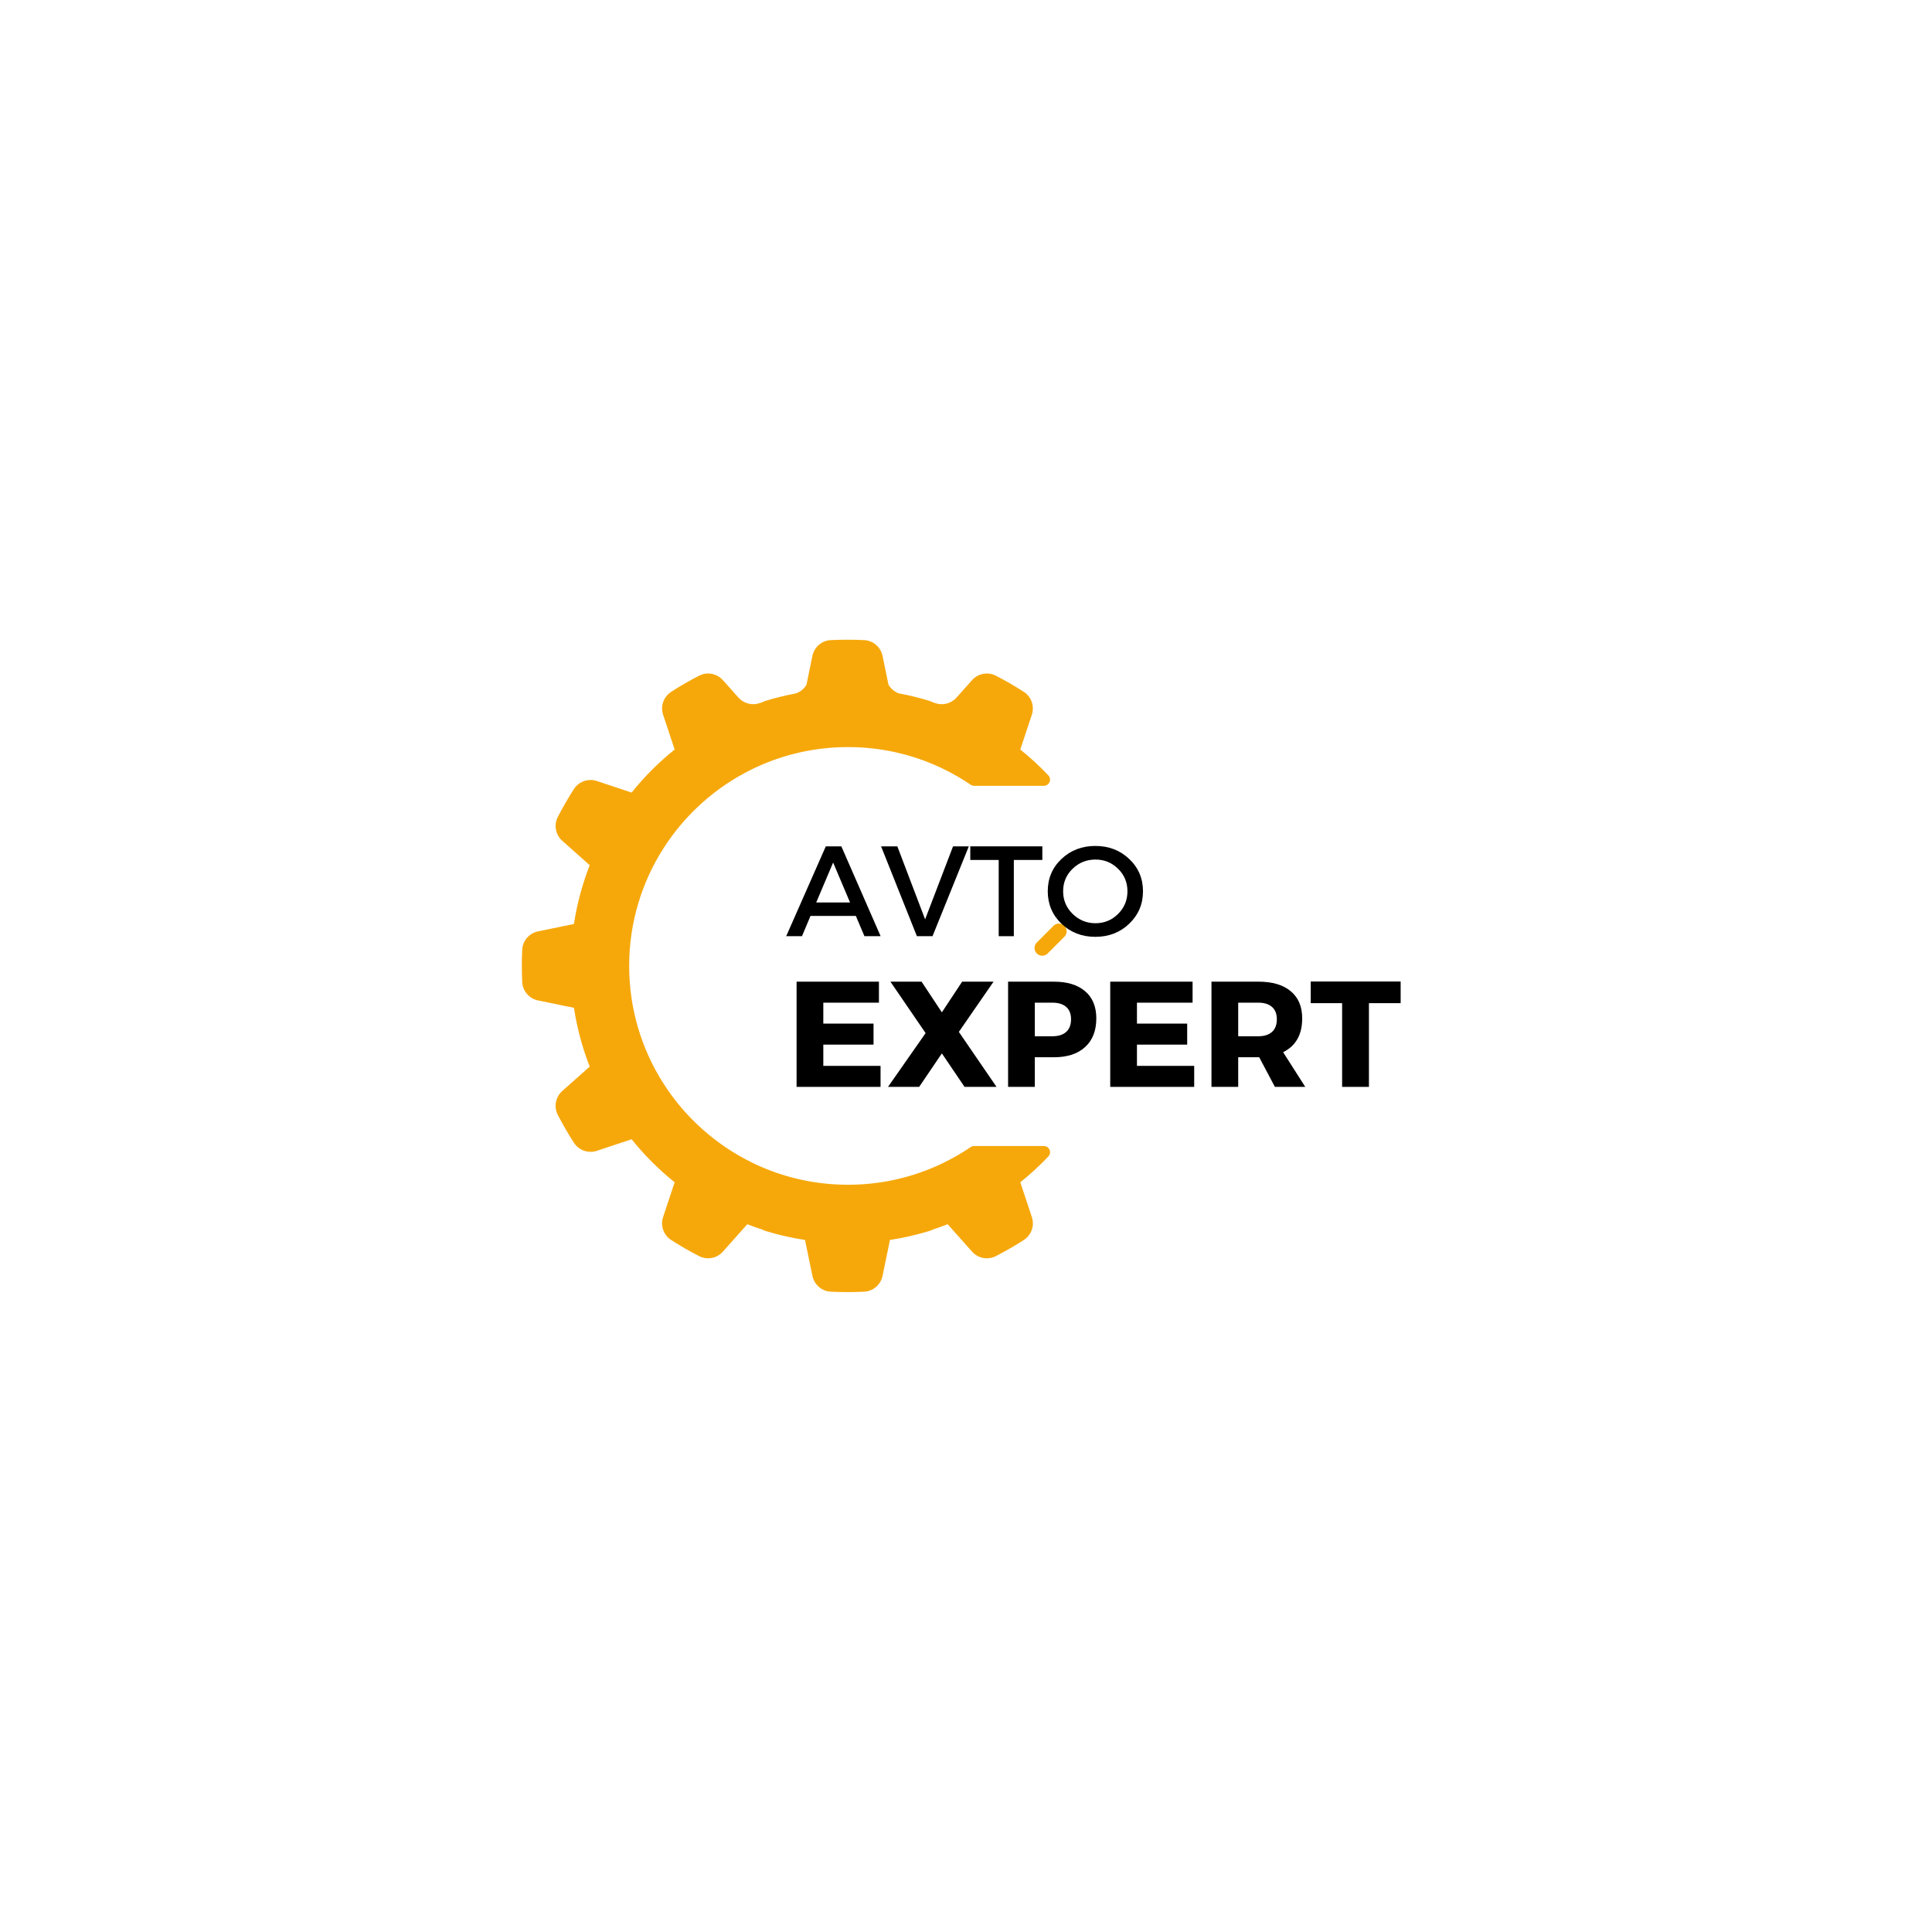
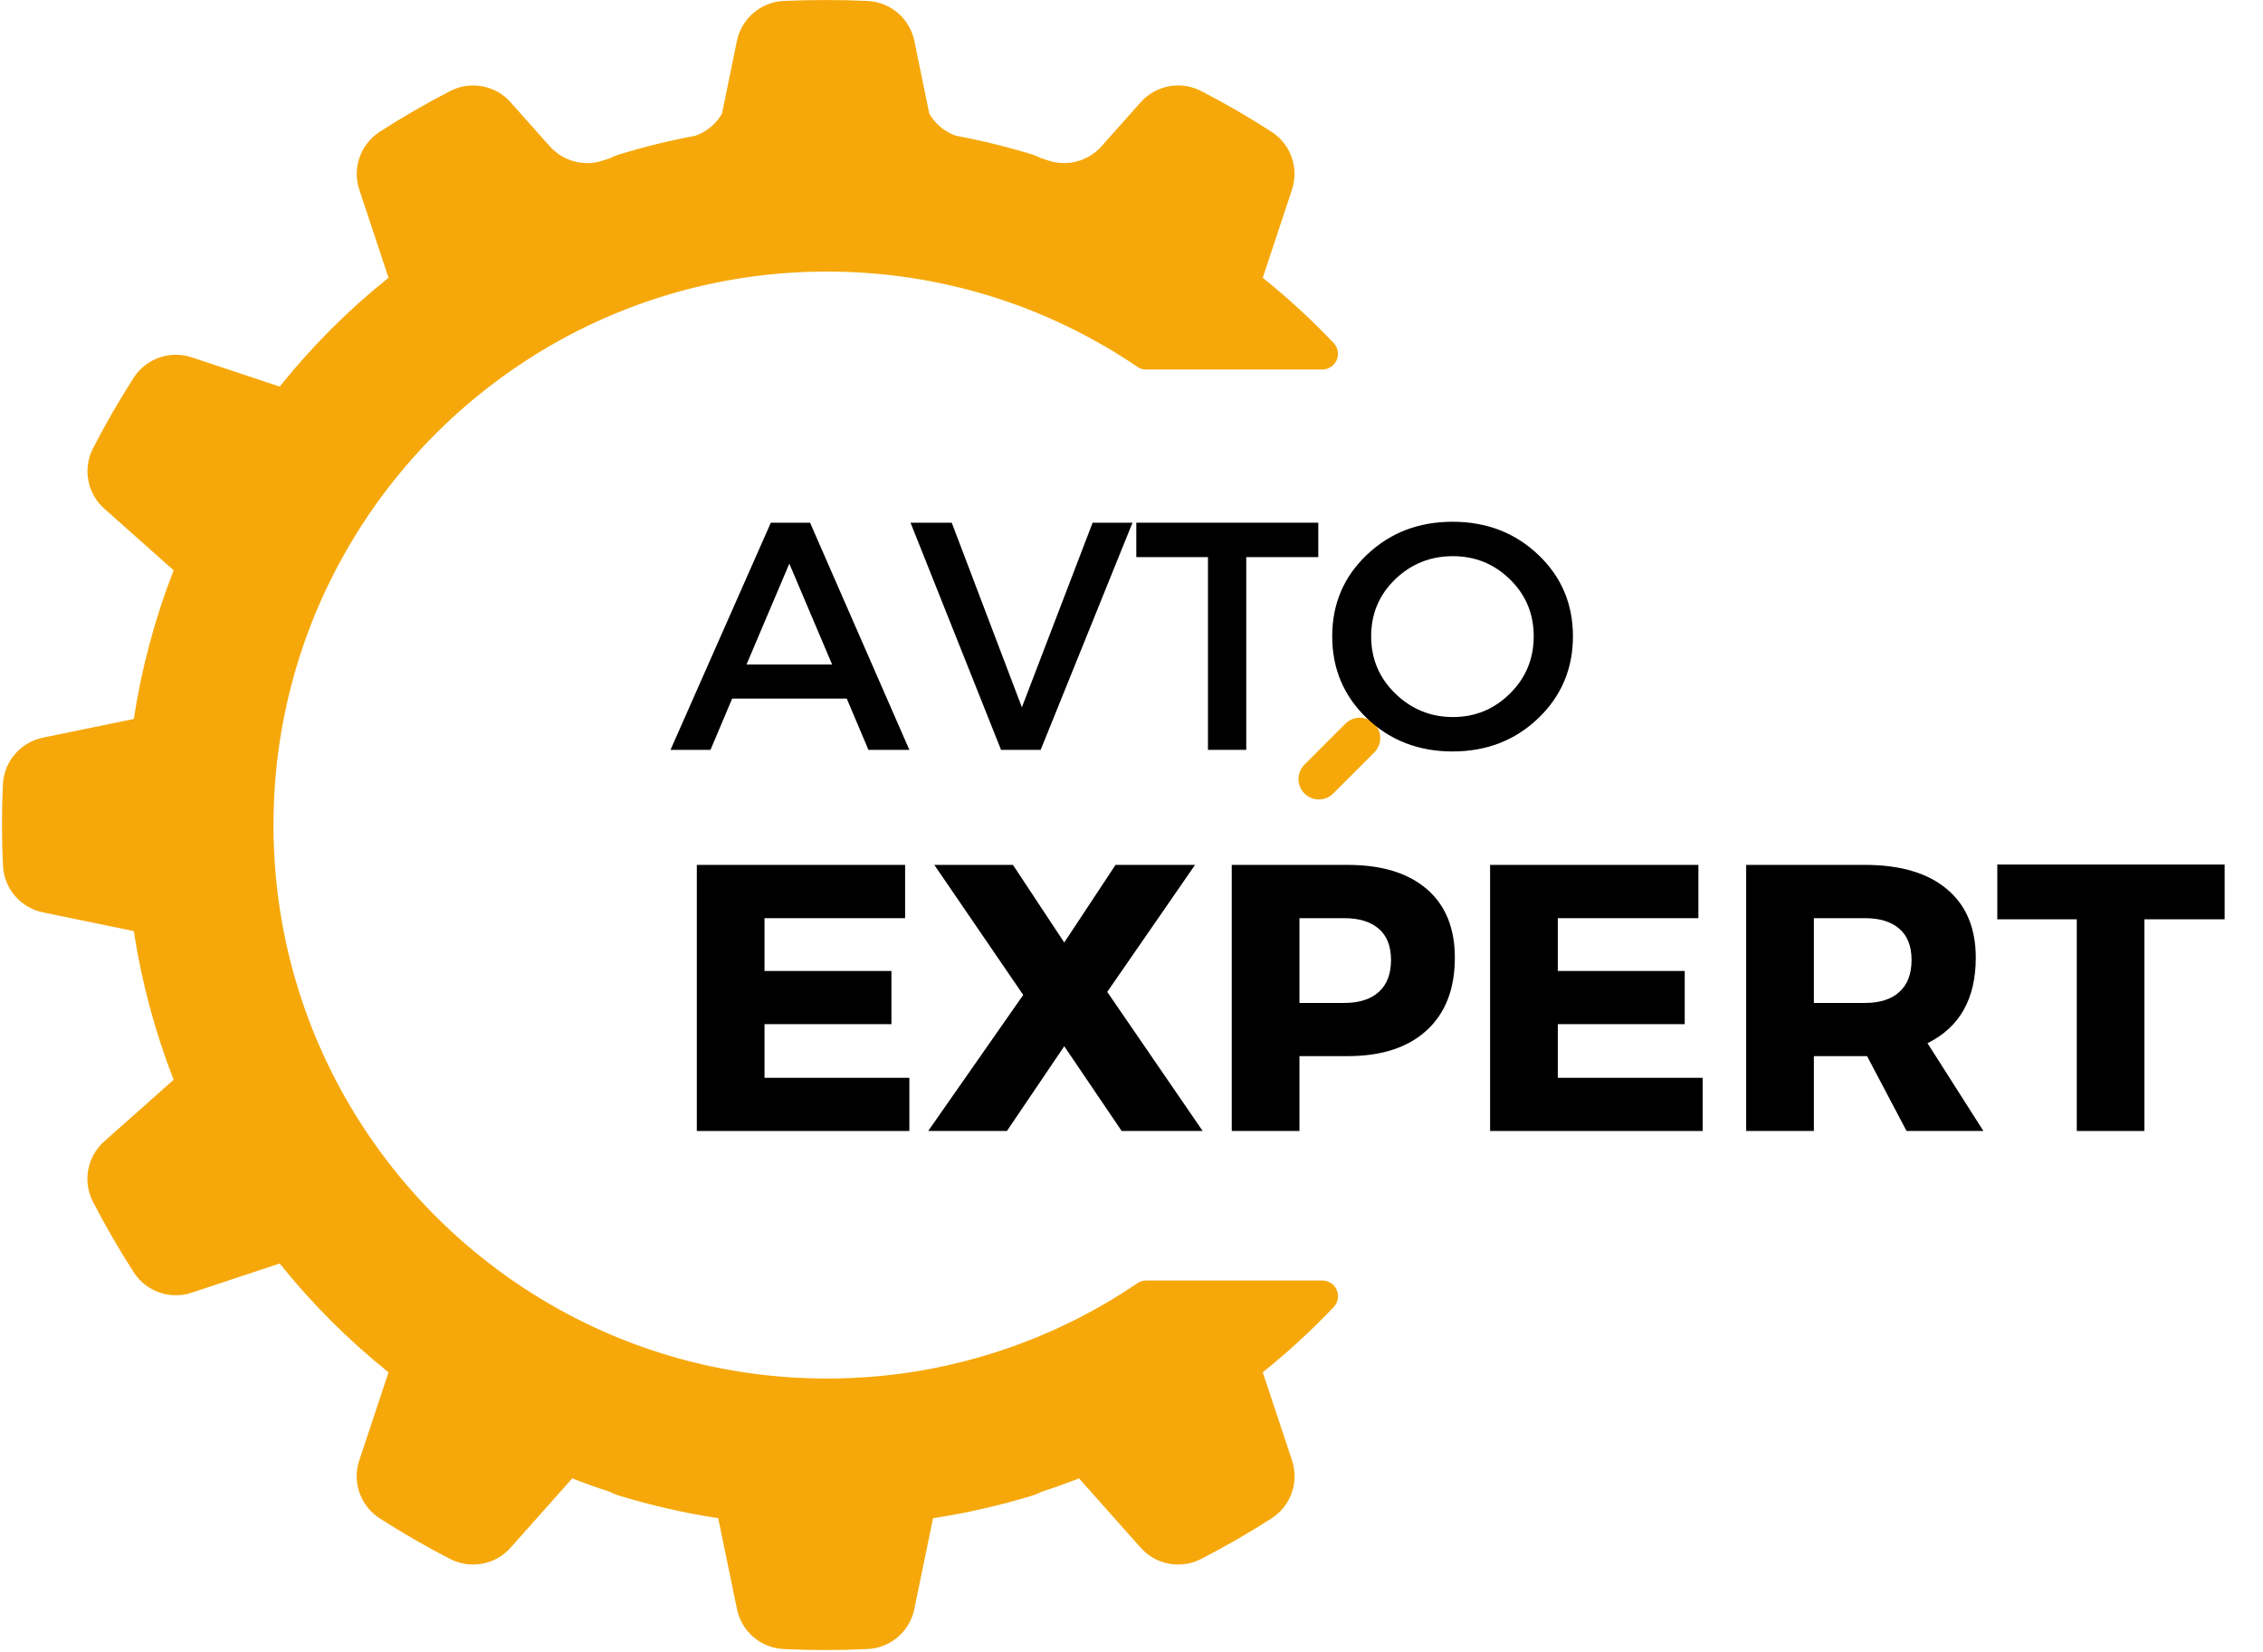
- <svg xmlns="http://www.w3.org/2000/svg" width="500" zoomAndPan="magnify" viewBox="0 0 375 375" height="500" preserveAspectRatio="xMidYMid meet" version="1.0">
+ <svg xmlns="http://www.w3.org/2000/svg" width="500" zoomAndPan="magnify" viewBox="0 0 375 273.75" height="365" preserveAspectRatio="xMidYMid meet" version="1.0">
  <defs>
    <g />
-     <clipPath id="b78617efa1">
-       <path d="M 101.215 124.168 L 203.965 124.168 L 203.965 250.918 L 101.215 250.918 Z M 101.215 124.168 " clip-rule="nonzero" />
+     <clipPath id="c44b311415">
+       <path d="M 0.172 0 L 222 0 L 222 273.5 L 0.172 273.5 Z M 0.172 0 " clip-rule="nonzero" />
    </clipPath>
  </defs>
-   <path stroke-linecap="round" transform="matrix(-0.53033, 0.53033, -0.53033, -0.53033, 207.658, 180.7647)" fill="none" stroke-linejoin="miter" d="M 2.002 2.001 L 8.105 1.997 " stroke="#f6a80b" stroke-width="4" stroke-opacity="1" stroke-miterlimit="4" />
+   <path stroke-linecap="round" transform="matrix(-0.530516, 0.530516, -0.530516, -0.530516, 230.1185, 122.3011)" fill="none" stroke-linejoin="miter" d="M 4.5 4.5 L 17.312 4.5 " stroke="#f6a80b" stroke-width="9" stroke-opacity="1" stroke-miterlimit="4" />
  <g fill="#000000" fill-opacity="1">
-     <g transform="translate(152.5697, 181.7138)">
+     <g transform="translate(111.063, 124.256)">
      <g>
-         <path d="M 13.547 -3.938 L 4.75 -3.938 L 3.094 0 L 0.031 0 L 7.719 -17.438 L 10.734 -17.438 L 18.359 0 L 15.219 0 Z M 12.422 -6.547 L 9.141 -14.297 L 5.859 -6.547 Z M 12.422 -6.547 " />
+         <path d="M 29.25 -8.5 L 10.266 -8.5 L 6.672 0 L 0.047 0 L 16.672 -37.641 L 23.172 -37.641 L 39.625 0 L 32.844 0 Z M 26.828 -14.141 L 19.734 -30.859 L 12.641 -14.141 Z M 26.828 -14.141 " />
      </g>
    </g>
  </g>
  <g fill="#000000" fill-opacity="1">
-     <g transform="translate(170.9389, 181.7138)">
+     <g transform="translate(150.7278, 124.256)">
      <g>
-         <path d="M 10.062 0 L 7.031 0 L 0.078 -17.438 L 3.234 -17.438 L 8.625 -3.266 L 14.047 -17.438 L 17.109 -17.438 Z M 10.062 0 " />
+         <path d="M 21.719 0 L 15.156 0 L 0.156 -37.641 L 6.984 -37.641 L 18.609 -7.047 L 30.328 -37.641 L 36.938 -37.641 Z M 21.719 0 " />
      </g>
    </g>
  </g>
  <g fill="#000000" fill-opacity="1">
-     <g transform="translate(188.1134, 181.7138)">
+     <g transform="translate(187.8127, 124.256)">
      <g>
-         <path d="M 14.203 -14.797 L 8.672 -14.797 L 8.672 0 L 5.734 0 L 5.734 -14.797 L 0.219 -14.797 L 0.219 -17.438 L 14.203 -17.438 Z M 14.203 -14.797 " />
+         <path d="M 30.641 -31.938 L 18.703 -31.938 L 18.703 0 L 12.359 0 L 12.359 -31.938 L 0.484 -31.938 L 0.484 -37.641 L 30.641 -37.641 Z M 30.641 -31.938 " />
      </g>
    </g>
  </g>
  <g fill="#000000" fill-opacity="1">
-     <g transform="translate(202.525, 181.7138)">
+     <g transform="translate(218.9318, 124.256)">
      <g>
-         <path d="M 3.5 -14.984 C 5.281 -16.672 7.473 -17.516 10.078 -17.516 C 12.691 -17.516 14.883 -16.672 16.656 -14.984 C 18.438 -13.297 19.328 -11.207 19.328 -8.719 C 19.328 -6.227 18.438 -4.129 16.656 -2.422 C 14.883 -0.723 12.691 0.125 10.078 0.125 C 7.473 0.125 5.281 -0.723 3.5 -2.422 C 1.727 -4.129 0.844 -6.227 0.844 -8.719 C 0.844 -11.207 1.727 -13.297 3.5 -14.984 Z M 10.109 -14.875 C 8.379 -14.875 6.898 -14.281 5.672 -13.094 C 4.441 -11.906 3.828 -10.445 3.828 -8.719 C 3.828 -6.988 4.445 -5.52 5.688 -4.312 C 6.926 -3.113 8.398 -2.516 10.109 -2.516 C 11.816 -2.516 13.273 -3.113 14.484 -4.312 C 15.703 -5.52 16.312 -6.988 16.312 -8.719 C 16.312 -10.445 15.703 -11.906 14.484 -13.094 C 13.273 -14.281 11.816 -14.875 10.109 -14.875 Z M 10.109 -14.875 " />
+         <path d="M 7.578 -32.328 C 11.41 -35.973 16.141 -37.797 21.766 -37.797 C 27.398 -37.797 32.133 -35.973 35.969 -32.328 C 39.801 -28.691 41.719 -24.188 41.719 -18.812 C 41.719 -13.438 39.801 -8.91 35.969 -5.234 C 32.133 -1.566 27.398 0.266 21.766 0.266 C 16.141 0.266 11.41 -1.566 7.578 -5.234 C 3.742 -8.91 1.828 -13.438 1.828 -18.812 C 1.828 -24.188 3.742 -28.691 7.578 -32.328 Z M 21.828 -32.094 C 18.098 -32.094 14.906 -30.812 12.25 -28.25 C 9.602 -25.688 8.281 -22.539 8.281 -18.812 C 8.281 -15.082 9.613 -11.922 12.281 -9.328 C 14.957 -6.734 18.141 -5.438 21.828 -5.438 C 25.516 -5.438 28.664 -6.734 31.281 -9.328 C 33.906 -11.922 35.219 -15.082 35.219 -18.812 C 35.219 -22.539 33.906 -25.688 31.281 -28.25 C 28.664 -30.812 25.516 -32.094 21.828 -32.094 Z M 21.828 -32.094 " />
      </g>
    </g>
  </g>
  <g fill="#000000" fill-opacity="1">
-     <g transform="translate(152.5697, 210.9632)">
+     <g transform="translate(111.063, 187.4144)">
      <g>
-         <path d="M 18.031 -16.344 L 7.234 -16.344 L 7.234 -12.281 L 16.984 -12.281 L 16.984 -8.203 L 7.234 -8.203 L 7.234 -4.078 L 18.344 -4.078 L 18.344 0 L 2.047 0 L 2.047 -20.422 L 18.031 -20.422 Z M 18.031 -16.344 " />
+         <path d="M 38.922 -35.266 L 15.625 -35.266 L 15.625 -26.516 L 36.656 -26.516 L 36.656 -17.703 L 15.625 -17.703 L 15.625 -8.812 L 39.625 -8.812 L 39.625 0 L 4.406 0 L 4.406 -44.094 L 38.922 -44.094 Z M 38.922 -35.266 " />
      </g>
    </g>
  </g>
  <g fill="#000000" fill-opacity="1">
-     <g transform="translate(172.221, 210.9632)">
+     <g transform="translate(153.4963, 187.4144)">
      <g>
-         <path d="M 13.891 -10.672 L 21.203 0 L 15 0 L 10.594 -6.5 L 6.188 0 L 0.141 0 L 7.438 -10.438 L 0.609 -20.422 L 6.656 -20.422 L 10.594 -14.469 L 14.531 -20.422 L 20.625 -20.422 Z M 13.891 -10.672 " />
+         <path d="M 29.984 -23.047 L 45.797 0 L 32.375 0 L 22.859 -14.047 L 13.359 0 L 0.312 0 L 16.062 -22.547 L 1.328 -44.094 L 14.359 -44.094 L 22.859 -31.234 L 31.359 -44.094 L 44.531 -44.094 Z M 29.984 -23.047 " />
      </g>
    </g>
  </g>
  <g fill="#000000" fill-opacity="1">
-     <g transform="translate(193.6218, 210.9632)">
+     <g transform="translate(199.7071, 187.4144)">
      <g>
-         <path d="M 2.047 -20.422 L 10.938 -20.422 C 13.539 -20.422 15.562 -19.801 17 -18.562 C 18.445 -17.332 19.172 -15.578 19.172 -13.297 C 19.172 -10.91 18.445 -9.055 17 -7.734 C 15.562 -6.41 13.539 -5.75 10.938 -5.75 L 7.234 -5.75 L 7.234 0 L 2.047 0 Z M 7.234 -16.344 L 7.234 -9.828 L 10.672 -9.828 C 11.816 -9.828 12.703 -10.109 13.328 -10.672 C 13.953 -11.234 14.266 -12.051 14.266 -13.125 C 14.266 -14.176 13.953 -14.973 13.328 -15.516 C 12.703 -16.066 11.816 -16.344 10.672 -16.344 Z M 7.234 -16.344 " />
+         <path d="M 4.406 -44.094 L 23.625 -44.094 C 29.25 -44.094 33.613 -42.758 36.719 -40.094 C 39.82 -37.426 41.375 -33.633 41.375 -28.719 C 41.375 -23.551 39.82 -19.539 36.719 -16.688 C 33.613 -13.832 29.25 -12.406 23.625 -12.406 L 15.625 -12.406 L 15.625 0 L 4.406 0 Z M 15.625 -35.266 L 15.625 -21.219 L 23.047 -21.219 C 25.523 -21.219 27.438 -21.828 28.781 -23.047 C 30.125 -24.266 30.797 -26.031 30.797 -28.344 C 30.797 -30.613 30.125 -32.332 28.781 -33.5 C 27.438 -34.676 25.523 -35.266 23.047 -35.266 Z M 15.625 -35.266 " />
      </g>
    </g>
  </g>
  <g fill="#000000" fill-opacity="1">
-     <g transform="translate(213.4481, 210.9632)">
+     <g transform="translate(242.5181, 187.4144)">
      <g>
-         <path d="M 18.031 -16.344 L 7.234 -16.344 L 7.234 -12.281 L 16.984 -12.281 L 16.984 -8.203 L 7.234 -8.203 L 7.234 -4.078 L 18.344 -4.078 L 18.344 0 L 2.047 0 L 2.047 -20.422 L 18.031 -20.422 Z M 18.031 -16.344 " />
+         <path d="M 38.922 -35.266 L 15.625 -35.266 L 15.625 -26.516 L 36.656 -26.516 L 36.656 -17.703 L 15.625 -17.703 L 15.625 -8.812 L 39.625 -8.812 L 39.625 0 L 4.406 0 L 4.406 -44.094 L 38.922 -44.094 Z M 38.922 -35.266 " />
      </g>
    </g>
  </g>
  <g fill="#000000" fill-opacity="1">
-     <g transform="translate(233.0994, 210.9632)">
+     <g transform="translate(284.9515, 187.4144)">
      <g>
-         <path d="M 14.359 0 L 11.312 -5.75 L 7.234 -5.75 L 7.234 0 L 2.047 0 L 2.047 -20.422 L 11.172 -20.422 C 13.879 -20.422 15.969 -19.801 17.438 -18.562 C 18.914 -17.332 19.656 -15.578 19.656 -13.297 C 19.656 -10.148 18.422 -7.961 15.953 -6.734 L 20.25 0 Z M 7.234 -9.828 L 11.172 -9.828 C 12.297 -9.828 13.172 -10.109 13.797 -10.672 C 14.422 -11.234 14.734 -12.051 14.734 -13.125 C 14.734 -14.176 14.422 -14.973 13.797 -15.516 C 13.172 -16.066 12.297 -16.344 11.172 -16.344 L 7.234 -16.344 Z M 7.234 -9.828 " />
+         <path d="M 30.984 0 L 24.438 -12.406 L 15.625 -12.406 L 15.625 0 L 4.406 0 L 4.406 -44.094 L 24.125 -44.094 C 29.957 -44.094 34.469 -42.758 37.656 -40.094 C 40.852 -37.426 42.453 -33.633 42.453 -28.719 C 42.453 -21.914 39.785 -17.191 34.453 -14.547 L 43.719 0 Z M 15.625 -21.219 L 24.125 -21.219 C 26.562 -21.219 28.453 -21.828 29.797 -23.047 C 31.141 -24.266 31.812 -26.031 31.812 -28.344 C 31.812 -30.613 31.141 -32.332 29.797 -33.5 C 28.453 -34.676 26.562 -35.266 24.125 -35.266 L 15.625 -35.266 Z M 15.625 -21.219 " />
      </g>
    </g>
  </g>
  <g fill="#000000" fill-opacity="1">
-     <g transform="translate(254.2086, 210.9632)">
+     <g transform="translate(330.5326, 187.4144)">
      <g>
-         <path d="M 17.656 -16.25 L 11.5 -16.25 L 11.5 0 L 6.297 0 L 6.297 -16.25 L 0.203 -16.25 L 0.203 -20.453 L 17.656 -20.453 Z M 17.656 -16.25 " />
+         <path d="M 38.109 -35.078 L 24.812 -35.078 L 24.812 0 L 13.609 0 L 13.609 -35.078 L 0.438 -35.078 L 0.438 -44.156 L 38.109 -44.156 Z M 38.109 -35.078 " />
      </g>
    </g>
  </g>
-   <g clip-path="url(#b78617efa1)">
-     <path fill="#f6a80b" d="M 164.305 145.008 L 164.207 145.012 L 164.008 145.012 L 163.895 145.016 L 163.711 145.02 L 163.594 145.02 L 163.418 145.023 L 163.297 145.027 L 163.117 145.035 L 163.004 145.039 L 162.812 145.047 L 162.711 145.051 L 162.469 145.062 L 162.418 145.062 L 162.129 145.078 L 162.043 145.086 L 161.836 145.098 L 161.727 145.105 C 161.727 145.105 161.594 145.113 161.547 145.117 C 161.508 145.121 161.469 145.121 161.43 145.125 C 161.379 145.129 161.301 145.133 161.254 145.141 C 161.215 145.141 161.176 145.145 161.133 145.148 C 161.086 145.152 161.008 145.16 160.961 145.16 C 160.922 145.164 160.883 145.168 160.844 145.172 C 160.797 145.176 160.711 145.184 160.664 145.188 C 160.625 145.191 160.59 145.195 160.555 145.199 C 160.504 145.203 160.395 145.215 160.344 145.219 C 160.32 145.223 160.293 145.227 160.266 145.227 C 160.207 145.234 160.043 145.25 159.98 145.258 C 159.957 145.258 159.93 145.262 159.906 145.266 C 159.859 145.27 159.75 145.285 159.695 145.289 C 159.66 145.293 159.625 145.297 159.586 145.301 C 159.539 145.309 159.457 145.316 159.41 145.324 C 159.371 145.328 159.328 145.332 159.293 145.336 C 159.242 145.344 159.172 145.352 159.121 145.359 C 159.082 145.363 159.043 145.367 159 145.375 C 158.953 145.383 158.883 145.391 158.836 145.398 C 158.793 145.402 158.754 145.406 158.715 145.414 C 158.668 145.422 158.594 145.43 158.543 145.438 C 158.508 145.445 158.469 145.449 158.43 145.453 C 158.379 145.461 158.289 145.477 158.242 145.48 C 158.211 145.488 158.18 145.492 158.148 145.496 C 158.082 145.508 157.926 145.531 157.867 145.539 C 157.848 145.543 157.828 145.547 157.805 145.551 C 157.758 145.559 157.641 145.578 157.586 145.586 C 157.551 145.59 157.512 145.598 157.477 145.605 C 157.43 145.613 157.352 145.625 157.305 145.633 C 157.266 145.641 157.223 145.648 157.184 145.652 C 157.137 145.664 157.07 145.676 157.023 145.684 C 156.98 145.691 156.941 145.699 156.898 145.707 C 156.852 145.715 156.789 145.727 156.742 145.734 C 156.699 145.742 156.66 145.75 156.617 145.758 C 156.57 145.766 156.504 145.781 156.457 145.789 C 156.418 145.797 156.379 145.805 156.336 145.812 C 156.289 145.824 156.215 145.836 156.168 145.848 C 156.133 145.855 156.094 145.859 156.059 145.867 C 156.004 145.879 155.891 145.906 155.844 145.914 C 155.824 145.918 155.797 145.922 155.781 145.926 C 155.773 145.93 155.762 145.93 155.754 145.934 C 155.707 145.941 155.57 145.973 155.512 145.984 C 155.473 145.992 155.438 146 155.402 146.008 C 155.355 146.02 155.281 146.035 155.234 146.047 C 155.191 146.055 155.152 146.062 155.113 146.074 C 155.066 146.082 155.004 146.098 154.957 146.109 C 154.918 146.117 154.875 146.129 154.832 146.141 C 154.785 146.148 154.73 146.164 154.684 146.176 C 154.641 146.184 154.598 146.195 154.559 146.207 C 154.512 146.215 154.453 146.23 154.406 146.242 C 154.363 146.254 154.324 146.262 154.281 146.273 C 154.234 146.285 154.172 146.301 154.125 146.312 C 154.086 146.32 154.047 146.332 154.008 146.34 C 153.957 146.355 153.879 146.375 153.832 146.387 C 153.801 146.395 153.77 146.402 153.734 146.41 C 153.676 146.43 153.535 146.465 153.473 146.484 C 153.438 146.492 153.402 146.504 153.363 146.512 C 153.32 146.523 153.25 146.543 153.199 146.559 C 153.16 146.57 153.121 146.582 153.082 146.59 C 153.035 146.605 152.977 146.621 152.93 146.633 C 152.891 146.645 152.848 146.656 152.805 146.668 C 152.762 146.684 152.707 146.699 152.66 146.711 C 152.617 146.723 152.578 146.738 152.535 146.75 C 152.488 146.762 152.434 146.777 152.391 146.793 C 152.348 146.805 152.309 146.816 152.266 146.828 C 152.219 146.844 152.16 146.863 152.117 146.875 C 152.078 146.887 152.039 146.898 151.996 146.91 C 151.949 146.926 151.879 146.949 151.832 146.965 C 151.801 146.973 151.766 146.984 151.73 146.996 C 151.672 147.016 151.531 147.059 151.473 147.078 C 151.441 147.09 151.41 147.098 151.383 147.109 C 151.336 147.125 151.254 147.152 151.207 147.168 C 151.168 147.18 151.133 147.191 151.094 147.203 C 151.051 147.219 150.984 147.238 150.941 147.254 C 150.902 147.27 150.863 147.281 150.824 147.297 C 150.777 147.312 150.719 147.332 150.676 147.348 C 150.637 147.359 150.559 147.387 150.559 147.387 L 150.41 147.441 L 150.293 147.48 L 150.141 147.535 L 150.031 147.574 L 149.859 147.641 L 149.77 147.672 L 149.512 147.77 L 149.484 147.781 L 149.25 147.871 L 149.168 147.902 L 148.988 147.973 L 148.895 148.008 L 148.73 148.078 L 148.633 148.117 L 148.465 148.184 L 148.371 148.223 L 148.199 148.293 L 148.117 148.328 L 147.914 148.414 L 147.859 148.438 L 147.602 148.551 L 147.336 148.668 L 147.316 148.676 L 147.078 148.785 L 147.031 148.805 L 146.82 148.902 L 146.766 148.926 L 146.559 149.023 L 146.508 149.047 L 146.293 149.148 L 146.254 149.168 L 146.004 149.289 C 131.867 156.191 122.121 170.707 122.121 187.484 C 122.121 204.273 131.887 218.801 146.043 225.695 L 146.293 225.816 L 146.316 225.828 L 146.551 225.938 L 146.582 225.953 L 146.816 226.062 L 146.84 226.074 L 147.102 226.191 C 147.188 226.23 147.277 226.27 147.367 226.312 L 147.625 226.426 L 147.676 226.445 L 147.879 226.535 L 147.961 226.57 L 148.133 226.645 L 148.227 226.684 L 148.391 226.75 L 148.492 226.793 L 148.648 226.855 L 148.75 226.898 L 148.914 226.961 L 149.012 227 L 149.199 227.074 L 149.273 227.105 L 149.523 227.199 L 149.637 227.242 L 149.781 227.297 L 149.906 227.344 L 150.039 227.391 L 150.172 227.441 L 150.301 227.488 L 150.434 227.535 L 150.562 227.578 L 150.699 227.629 L 150.824 227.672 L 150.961 227.719 L 151.086 227.758 L 151.227 227.805 L 151.477 227.887 L 151.621 227.934 L 151.738 227.973 L 151.883 228.02 L 152.004 228.055 L 152.148 228.102 L 152.27 228.137 L 152.414 228.18 L 152.535 228.215 L 152.684 228.262 L 152.805 228.293 L 152.949 228.336 L 153.07 228.371 L 153.219 228.414 L 153.336 228.445 L 153.48 228.484 L 153.621 228.523 L 153.742 228.555 L 153.887 228.594 L 154.012 228.625 L 154.156 228.66 L 154.285 228.695 L 154.43 228.73 L 154.559 228.762 L 154.703 228.797 L 154.832 228.828 L 154.977 228.859 L 155.109 228.891 L 155.25 228.922 L 155.395 228.957 L 155.523 228.984 L 155.785 229.039 L 155.914 229.066 L 156.062 229.098 L 156.195 229.125 L 156.344 229.152 L 156.477 229.18 L 156.621 229.207 L 156.758 229.234 L 156.902 229.258 L 157.035 229.285 L 157.188 229.312 L 157.316 229.336 L 157.598 229.383 L 157.867 229.426 L 157.953 229.438 L 158.152 229.469 L 158.266 229.488 L 158.434 229.512 L 158.559 229.527 L 158.719 229.551 L 158.844 229.57 L 159.008 229.59 L 159.133 229.609 L 159.297 229.629 L 159.418 229.645 L 159.594 229.664 L 159.703 229.676 L 159.93 229.703 L 159.988 229.707 L 160.273 229.738 L 160.367 229.75 L 160.559 229.766 L 160.672 229.777 L 160.848 229.793 L 160.969 229.805 L 161.137 229.816 L 161.258 229.828 L 161.43 229.84 L 161.551 229.848 L 161.73 229.859 L 161.84 229.867 L 162.051 229.883 L 162.129 229.887 L 162.422 229.902 L 162.484 229.906 L 162.711 229.914 L 162.816 229.922 L 163.004 229.926 L 163.121 229.93 L 163.297 229.938 L 163.418 229.941 L 163.594 229.945 L 163.715 229.949 L 163.895 229.949 L 164.008 229.953 L 164.207 229.957 L 164.598 229.957 C 164.598 229.957 164.871 229.957 164.871 229.957 L 164.941 229.957 L 165.191 229.953 L 165.219 229.953 L 165.488 229.949 L 165.559 229.945 L 165.797 229.941 L 165.836 229.941 L 166.105 229.93 L 166.172 229.926 L 166.402 229.918 L 166.453 229.918 L 166.723 229.906 L 166.781 229.902 L 167.008 229.891 L 167.066 229.887 L 167.336 229.871 L 167.387 229.867 L 167.613 229.852 L 167.676 229.848 L 167.945 229.828 L 167.988 229.824 L 168.223 229.805 L 168.285 229.797 L 168.555 229.773 L 168.578 229.773 L 168.828 229.75 L 168.887 229.742 L 169.16 229.715 L 169.434 229.684 L 169.488 229.676 L 169.758 229.645 L 170.035 229.609 L 170.086 229.605 L 170.355 229.57 L 170.637 229.531 L 170.68 229.523 L 170.938 229.484 L 170.953 229.484 L 171.234 229.441 L 171.266 229.434 L 171.527 229.395 L 171.543 229.391 L 171.828 229.344 L 171.844 229.34 L 172.117 229.293 L 172.133 229.289 L 172.422 229.238 L 172.703 229.184 L 172.719 229.18 L 173.004 229.125 L 173.289 229.066 L 173.301 229.062 L 173.586 229.004 L 173.875 228.938 C 177.055 228.23 180.102 227.164 182.969 225.781 C 184.867 224.871 186.688 223.82 188.414 222.645 C 188.613 222.512 188.852 222.438 189.09 222.438 C 190.859 222.438 198.477 222.438 202.609 222.438 C 203.09 222.438 203.523 222.723 203.715 223.164 C 203.906 223.602 203.816 224.113 203.488 224.465 C 201.789 226.258 199.969 227.934 198.039 229.48 C 198.039 229.48 199.352 233.426 200.285 236.234 C 200.84 237.895 200.199 239.719 198.734 240.676 C 196.969 241.809 195.152 242.859 193.285 243.816 C 191.727 244.605 189.832 244.246 188.672 242.941 C 186.703 240.73 183.941 237.621 183.941 237.621 C 182.992 237.992 182.035 238.332 181.066 238.648 C 180.852 238.766 180.621 238.859 180.383 238.934 C 177.883 239.695 175.324 240.281 172.738 240.676 C 172.738 240.676 171.902 244.75 171.301 247.648 C 170.949 249.359 169.488 250.621 167.742 250.715 C 166.66 250.77 165.578 250.793 164.496 250.793 C 163.41 250.793 162.328 250.77 161.246 250.715 C 159.504 250.621 158.043 249.359 157.691 247.648 C 157.09 244.75 156.254 240.676 156.254 240.676 C 153.664 240.281 151.109 239.695 148.605 238.934 C 148.367 238.859 148.137 238.766 147.922 238.648 C 146.957 238.332 146 237.992 145.051 237.621 C 145.051 237.621 142.289 240.73 140.316 242.941 C 139.16 244.246 137.262 244.605 135.703 243.816 C 133.836 242.859 132.02 241.809 130.254 240.676 C 128.789 239.719 128.152 237.895 128.703 236.234 C 129.637 233.426 130.949 229.48 130.949 229.48 C 127.867 227.012 125.066 224.211 122.598 221.129 C 122.598 221.129 118.652 222.441 115.844 223.371 C 114.184 223.922 112.363 223.285 111.41 221.824 C 110.27 220.059 109.223 218.242 108.258 216.379 C 107.469 214.816 107.828 212.918 109.137 211.758 C 111.352 209.793 114.461 207.031 114.461 207.031 C 113.023 203.352 112 199.527 111.402 195.621 C 111.402 195.621 107.328 194.785 104.43 194.184 C 102.719 193.832 101.461 192.371 101.363 190.629 C 101.262 188.531 101.262 186.434 101.359 184.34 C 101.453 182.59 102.715 181.125 104.43 180.777 C 107.328 180.18 111.402 179.344 111.402 179.344 C 112 175.441 113.023 171.613 114.461 167.934 C 114.461 167.934 111.352 165.176 109.141 163.203 C 107.832 162.043 107.473 160.148 108.262 158.59 C 109.223 156.723 110.27 154.906 111.402 153.141 C 112.359 151.676 114.184 151.039 115.844 151.59 C 118.652 152.523 122.598 153.836 122.598 153.836 C 125.066 150.754 127.867 147.953 130.949 145.484 C 130.949 145.484 129.637 141.539 128.707 138.727 C 128.156 137.07 128.793 135.25 130.258 134.293 C 132.02 133.156 133.836 132.109 135.703 131.145 C 137.262 130.352 139.16 130.715 140.32 132.023 C 141.27 133.09 142.398 134.363 143.324 135.391 C 144.352 136.551 145.977 136.98 147.441 136.477 C 147.613 136.418 147.785 136.363 147.957 136.309 C 148.16 136.199 148.379 136.109 148.609 136.035 C 150.547 135.441 152.516 134.957 154.508 134.586 C 155.367 134.277 156.086 133.676 156.539 132.898 L 157.684 127.316 C 158.035 125.602 159.5 124.34 161.246 124.242 C 162.328 124.195 163.41 124.168 164.496 124.172 C 165.578 124.168 166.66 124.195 167.742 124.242 C 169.488 124.34 170.953 125.602 171.305 127.316 L 172.453 132.898 C 172.902 133.676 173.621 134.277 174.48 134.586 C 176.477 134.957 178.445 135.441 180.383 136.035 C 180.609 136.109 180.828 136.199 181.035 136.309 C 181.207 136.363 181.379 136.418 181.547 136.477 C 183.012 136.98 184.637 136.551 185.668 135.391 C 186.59 134.363 187.723 133.09 188.668 132.023 C 189.828 130.715 191.727 130.352 193.289 131.145 C 195.152 132.109 196.969 133.156 198.73 134.293 C 200.195 135.25 200.832 137.07 200.281 138.727 C 199.352 141.539 198.039 145.484 198.039 145.484 C 199.969 147.031 201.789 148.707 203.488 150.504 C 203.816 150.852 203.902 151.363 203.711 151.801 C 203.523 152.242 203.09 152.527 202.609 152.527 C 198.477 152.527 190.859 152.527 189.09 152.527 C 188.852 152.527 188.613 152.453 188.418 152.316 C 186.699 151.152 184.891 150.109 183.004 149.199 C 182.832 149.117 182.66 149.035 182.484 148.953 L 182.48 148.949 L 182.219 148.832 L 181.969 148.719 L 181.945 148.707 L 181.688 148.594 L 181.445 148.484 L 181.406 148.469 L 181.156 148.363 L 180.914 148.262 L 180.863 148.238 L 180.617 148.137 L 180.375 148.043 L 180.316 148.016 L 180.086 147.926 L 180.074 147.922 L 179.832 147.828 L 179.77 147.805 L 179.559 147.723 L 179.523 147.707 L 179.285 147.621 L 179.219 147.598 L 179.023 147.523 L 178.969 147.504 L 178.734 147.422 L 178.664 147.398 L 178.477 147.332 L 178.41 147.309 L 178.18 147.23 L 178.105 147.207 L 177.922 147.145 L 177.617 147.043 L 177.547 147.023 L 177.363 146.965 L 177.289 146.941 L 177.055 146.867 L 176.988 146.848 L 176.801 146.793 L 176.723 146.766 L 176.488 146.695 L 176.43 146.68 L 176.234 146.625 L 176.152 146.602 L 175.914 146.535 L 175.867 146.523 L 175.664 146.469 L 175.582 146.445 L 175.363 146.387 L 175.336 146.379 L 175.312 146.375 L 175.09 146.316 L 175.008 146.297 L 174.801 146.246 L 174.754 146.234 L 174.512 146.176 L 174.43 146.156 L 174.23 146.109 L 174.172 146.094 L 173.93 146.039 L 173.852 146.02 L 173.652 145.977 L 173.59 145.965 L 173.344 145.91 L 173.27 145.895 L 173.07 145.855 L 173.004 145.84 L 172.754 145.793 L 172.688 145.777 L 172.484 145.742 L 172.414 145.727 L 172.164 145.684 L 172.102 145.672 L 171.895 145.637 L 171.824 145.621 L 171.57 145.578 L 171.516 145.57 L 171.301 145.535 L 171.23 145.523 L 170.973 145.484 L 170.934 145.477 L 170.707 145.445 L 170.633 145.434 L 170.371 145.398 L 170.352 145.398 L 170.109 145.363 L 170.035 145.355 L 169.789 145.324 L 169.77 145.32 L 169.504 145.289 L 169.434 145.281 L 169.199 145.258 L 169.164 145.254 L 168.902 145.227 L 168.832 145.219 L 168.605 145.195 L 168.559 145.191 L 168.293 145.168 L 168.227 145.16 L 168.004 145.145 L 167.949 145.141 L 167.684 145.117 L 167.621 145.113 L 167.398 145.098 L 167.336 145.098 L 167.07 145.078 L 167.012 145.078 L 166.789 145.066 L 166.723 145.062 L 166.457 145.051 L 166.406 145.047 L 166.176 145.039 L 166.109 145.035 L 165.84 145.027 L 165.801 145.023 L 165.562 145.02 L 165.492 145.02 L 165.219 145.012 L 164.941 145.012 L 164.871 145.008 Z M 164.305 145.008 " fill-opacity="1" fill-rule="evenodd" />
+   <g clip-path="url(#c44b311415)">
+     <path fill="#f6a80b" d="M 136.402 45 L 136.191 45.004 L 135.766 45.008 L 135.52 45.012 L 135.125 45.02 L 134.871 45.023 L 134.488 45.035 L 133.844 45.055 L 133.594 45.062 L 133.184 45.078 L 132.961 45.09 L 132.441 45.113 L 132.332 45.117 L 131.707 45.152 L 131.52 45.164 L 131.078 45.191 L 130.836 45.207 C 130.836 45.207 130.555 45.227 130.449 45.23 C 130.363 45.238 130.277 45.246 130.191 45.254 C 130.09 45.262 129.922 45.27 129.82 45.281 C 129.734 45.285 129.648 45.293 129.559 45.301 C 129.457 45.309 129.289 45.324 129.184 45.332 C 129.102 45.34 129.016 45.348 128.934 45.355 C 128.828 45.363 128.648 45.379 128.539 45.387 C 128.465 45.395 128.387 45.402 128.309 45.41 C 128.195 45.422 127.961 45.445 127.855 45.453 C 127.801 45.461 127.742 45.465 127.688 45.469 C 127.555 45.484 127.199 45.523 127.07 45.535 C 127.016 45.539 126.961 45.547 126.91 45.555 C 126.805 45.562 126.566 45.594 126.453 45.605 C 126.375 45.613 126.297 45.625 126.219 45.633 C 126.113 45.645 125.941 45.664 125.836 45.68 C 125.75 45.688 125.664 45.699 125.578 45.711 C 125.477 45.723 125.32 45.742 125.215 45.758 C 125.129 45.766 125.043 45.777 124.953 45.789 C 124.848 45.805 124.695 45.824 124.594 45.836 C 124.508 45.852 124.422 45.859 124.336 45.875 C 124.23 45.891 124.07 45.91 123.965 45.926 C 123.887 45.938 123.801 45.949 123.719 45.961 C 123.613 45.977 123.418 46.004 123.316 46.02 C 123.246 46.031 123.176 46.043 123.109 46.051 C 122.973 46.074 122.629 46.129 122.508 46.145 C 122.461 46.152 122.418 46.16 122.375 46.168 C 122.273 46.184 122.016 46.227 121.895 46.246 C 121.816 46.258 121.738 46.27 121.66 46.285 C 121.559 46.301 121.395 46.332 121.289 46.348 C 121.203 46.363 121.117 46.379 121.031 46.395 C 120.93 46.41 120.785 46.438 120.684 46.457 C 120.594 46.469 120.504 46.488 120.414 46.504 C 120.312 46.523 120.176 46.547 120.074 46.566 C 119.984 46.586 119.895 46.602 119.809 46.617 C 119.707 46.637 119.562 46.664 119.461 46.684 C 119.375 46.703 119.289 46.719 119.203 46.734 C 119.098 46.758 118.938 46.789 118.84 46.809 C 118.762 46.824 118.68 46.84 118.602 46.855 C 118.48 46.883 118.234 46.934 118.133 46.953 C 118.09 46.961 118.039 46.973 118.004 46.98 C 117.984 46.984 117.961 46.992 117.938 46.992 C 117.84 47.016 117.543 47.078 117.418 47.105 C 117.336 47.121 117.258 47.141 117.18 47.16 C 117.078 47.18 116.922 47.215 116.82 47.238 C 116.73 47.258 116.645 47.277 116.559 47.301 C 116.457 47.32 116.324 47.352 116.223 47.375 C 116.133 47.395 116.043 47.418 115.953 47.441 C 115.852 47.465 115.727 47.492 115.629 47.516 C 115.539 47.539 115.449 47.559 115.355 47.582 C 115.254 47.605 115.129 47.637 115.031 47.66 C 114.941 47.684 114.852 47.703 114.762 47.727 C 114.664 47.75 114.527 47.789 114.426 47.812 C 114.34 47.836 114.258 47.855 114.172 47.875 C 114.066 47.906 113.891 47.953 113.789 47.977 C 113.719 47.996 113.652 48.012 113.582 48.031 C 113.457 48.066 113.148 48.145 113.012 48.184 C 112.938 48.203 112.859 48.223 112.781 48.246 C 112.688 48.273 112.531 48.316 112.43 48.344 C 112.344 48.367 112.254 48.395 112.168 48.418 C 112.07 48.445 111.941 48.48 111.844 48.508 C 111.758 48.535 111.664 48.559 111.578 48.586 C 111.477 48.613 111.359 48.648 111.262 48.676 C 111.172 48.703 111.082 48.73 110.988 48.758 C 110.895 48.785 110.773 48.82 110.676 48.852 C 110.586 48.875 110.5 48.906 110.41 48.93 C 110.312 48.961 110.184 49 110.086 49.031 C 110.004 49.055 109.918 49.082 109.832 49.109 C 109.73 49.141 109.57 49.191 109.477 49.219 C 109.402 49.242 109.328 49.266 109.254 49.289 C 109.125 49.332 108.82 49.43 108.695 49.469 C 108.633 49.488 108.566 49.512 108.5 49.535 C 108.406 49.566 108.227 49.625 108.121 49.66 C 108.043 49.684 107.961 49.711 107.879 49.738 C 107.785 49.77 107.645 49.816 107.547 49.852 C 107.465 49.879 107.383 49.906 107.297 49.938 C 107.199 49.969 107.07 50.016 106.977 50.047 C 106.891 50.078 106.723 50.137 106.723 50.137 L 106.398 50.25 L 106.152 50.34 L 105.82 50.457 L 105.586 50.543 L 105.215 50.68 L 105.023 50.75 L 104.461 50.961 L 104.406 50.984 L 103.898 51.18 L 103.719 51.25 L 103.336 51.398 L 103.133 51.48 L 102.773 51.625 L 102.562 51.707 L 102.203 51.855 L 102.004 51.938 L 101.629 52.094 L 101.449 52.172 L 101.016 52.355 L 100.898 52.402 L 100.34 52.648 L 99.766 52.898 L 99.723 52.918 L 99.211 53.148 L 99.105 53.199 L 98.652 53.406 L 98.531 53.461 L 98.09 53.668 L 97.977 53.723 L 97.512 53.941 L 97.43 53.98 L 96.887 54.242 C 66.367 69.145 45.32 100.492 45.32 136.715 C 45.32 172.969 66.402 204.336 96.969 219.227 L 97.516 219.488 L 97.562 219.512 L 98.07 219.754 L 98.133 219.781 L 98.645 220.02 L 98.695 220.043 L 99.254 220.297 C 99.449 220.387 99.641 220.473 99.832 220.559 L 100.391 220.805 L 100.496 220.848 L 100.938 221.043 L 101.109 221.113 L 101.488 221.277 L 101.688 221.359 L 102.043 221.508 L 102.258 221.594 L 102.602 221.734 L 102.82 221.828 L 103.172 221.965 L 103.379 222.051 L 103.789 222.207 L 103.949 222.27 L 104.488 222.477 L 104.73 222.57 L 105.047 222.688 L 105.316 222.789 L 105.605 222.895 L 106.168 223.098 L 106.457 223.199 L 106.73 223.297 L 107.027 223.402 L 107.297 223.496 L 107.594 223.594 L 107.859 223.684 L 108.164 223.789 L 108.703 223.965 L 109.016 224.062 L 109.27 224.145 L 109.586 224.246 L 109.844 224.324 L 110.156 224.422 L 110.418 224.504 L 110.734 224.594 L 110.996 224.672 L 111.309 224.766 L 111.57 224.844 L 111.887 224.934 L 112.148 225.008 L 112.469 225.098 L 112.719 225.168 L 113.031 225.254 L 113.336 225.332 L 113.594 225.402 L 113.91 225.484 L 114.184 225.559 L 114.496 225.637 L 114.773 225.703 L 115.082 225.781 L 115.363 225.852 L 115.668 225.922 L 115.953 225.992 L 116.262 226.062 L 116.551 226.133 L 116.852 226.199 L 117.168 226.27 L 117.445 226.332 L 118.012 226.453 L 118.289 226.508 L 118.613 226.574 L 118.898 226.637 L 119.211 226.699 L 119.504 226.754 L 119.816 226.812 L 120.105 226.867 L 120.422 226.926 L 120.707 226.977 L 121.039 227.039 L 121.312 227.086 L 121.668 227.148 L 121.918 227.188 L 122.508 227.285 L 122.688 227.312 L 123.121 227.379 L 123.367 227.418 L 123.73 227.473 L 123.996 227.508 L 124.344 227.559 L 124.617 227.598 L 124.965 227.641 L 125.234 227.676 L 125.59 227.723 L 125.848 227.754 L 126.23 227.797 L 126.465 227.828 L 126.957 227.883 L 127.082 227.895 L 127.695 227.961 L 127.898 227.98 L 128.316 228.023 L 128.562 228.043 L 128.941 228.078 L 129.199 228.102 L 129.566 228.133 L 129.828 228.152 L 130.199 228.18 L 130.457 228.199 L 130.848 228.227 L 131.086 228.242 L 131.535 228.27 L 131.711 228.281 L 132.336 228.312 L 132.477 228.32 L 132.965 228.34 L 133.195 228.352 L 133.598 228.367 L 133.848 228.375 L 134.492 228.395 L 134.871 228.406 L 135.129 228.41 L 135.523 228.418 L 135.766 228.422 L 136.195 228.426 L 136.402 228.43 L 137.039 228.43 C 137.039 228.43 137.629 228.43 137.629 228.43 L 137.781 228.426 L 138.32 228.422 L 138.379 228.422 L 138.965 228.41 L 139.113 228.406 L 139.625 228.395 L 139.715 228.395 L 140.297 228.371 L 140.438 228.367 L 140.934 228.348 L 141.043 228.344 L 141.625 228.32 L 141.758 228.312 L 142.246 228.285 L 142.371 228.281 L 142.949 228.242 L 143.062 228.234 L 143.555 228.203 L 143.688 228.195 L 144.27 228.148 L 144.355 228.141 L 144.867 228.102 L 145 228.09 L 145.582 228.039 L 145.637 228.031 L 146.172 227.98 L 146.301 227.969 L 146.891 227.906 L 147.477 227.844 L 147.602 227.828 L 148.184 227.762 L 148.777 227.684 L 148.887 227.672 L 149.477 227.594 L 150.074 227.512 L 150.168 227.496 L 150.73 227.414 L 150.762 227.41 L 151.367 227.316 L 151.438 227.305 L 152.004 227.215 L 152.039 227.207 L 152.652 227.105 L 152.688 227.098 L 153.273 226.996 L 153.312 226.988 L 153.93 226.875 L 154.543 226.758 L 154.574 226.754 L 155.191 226.633 L 155.809 226.504 L 155.828 226.5 L 156.449 226.371 L 157.074 226.23 C 163.938 224.699 170.516 222.398 176.707 219.418 C 180.805 217.449 184.734 215.18 188.469 212.645 C 188.898 212.352 189.41 212.195 189.93 212.195 C 193.742 212.195 210.191 212.195 219.121 212.195 C 220.156 212.195 221.094 212.809 221.508 213.762 C 221.918 214.711 221.727 215.816 221.02 216.57 C 217.348 220.441 213.418 224.062 209.25 227.402 C 209.25 227.402 212.082 235.922 214.098 241.988 C 215.293 245.574 213.918 249.516 210.754 251.578 C 206.941 254.023 203.016 256.289 198.984 258.359 C 195.617 260.062 191.527 259.289 189.02 256.465 C 184.77 251.695 178.805 244.98 178.805 244.98 C 176.758 245.777 174.691 246.52 172.602 247.195 C 172.137 247.449 171.641 247.656 171.125 247.816 C 165.723 249.461 160.203 250.727 154.613 251.578 C 154.613 251.578 152.809 260.375 151.512 266.633 C 150.754 270.332 147.598 273.051 143.828 273.258 C 141.492 273.371 139.152 273.426 136.816 273.426 C 134.477 273.426 132.141 273.371 129.805 273.258 C 126.035 273.051 122.879 270.332 122.121 266.633 C 120.824 260.375 119.016 251.578 119.016 251.578 C 113.426 250.727 107.91 249.461 102.508 247.816 C 101.988 247.656 101.496 247.449 101.031 247.195 C 98.945 246.52 96.875 245.777 94.824 244.98 C 94.824 244.98 88.863 251.695 84.609 256.465 C 82.105 259.289 78.012 260.062 74.648 258.359 C 70.617 256.289 66.691 254.023 62.879 251.578 C 59.711 249.516 58.34 245.574 59.535 241.988 C 61.551 235.922 64.383 227.402 64.383 227.402 C 57.727 222.07 51.68 216.023 46.348 209.371 C 46.348 209.371 37.828 212.203 31.758 214.211 C 28.18 215.398 24.246 214.027 22.188 210.867 C 19.73 207.059 17.461 203.133 15.383 199.109 C 13.672 195.738 14.453 191.641 17.277 189.133 C 22.059 184.887 28.773 178.926 28.773 178.926 C 25.676 170.98 23.461 162.719 22.172 154.293 C 22.172 154.293 13.375 152.484 7.117 151.188 C 3.418 150.43 0.703 147.273 0.496 143.508 C 0.27 138.98 0.27 134.449 0.484 129.926 C 0.688 126.148 3.41 122.992 7.113 122.23 C 13.375 120.945 22.172 119.137 22.172 119.137 C 23.461 110.711 25.676 102.449 28.773 94.504 C 28.773 94.504 22.059 88.543 17.285 84.289 C 14.465 81.785 13.688 77.691 15.395 74.324 C 17.461 70.297 19.73 66.371 22.172 62.559 C 24.238 59.391 28.176 58.02 31.762 59.211 C 37.828 61.227 46.348 64.062 46.348 64.062 C 51.68 57.406 57.727 51.355 64.383 46.027 C 64.383 46.027 61.551 37.504 59.543 31.438 C 58.352 27.855 59.727 23.926 62.887 21.863 C 66.691 19.406 70.617 17.141 74.645 15.059 C 78.012 13.352 82.113 14.129 84.617 16.957 C 86.664 19.258 89.105 22.008 91.098 24.234 C 93.32 26.734 96.824 27.66 99.992 26.578 C 100.363 26.453 100.73 26.328 101.102 26.211 C 101.547 25.973 102.016 25.777 102.512 25.621 C 106.695 24.34 110.949 23.293 115.254 22.488 C 117.109 21.824 118.656 20.527 119.637 18.848 L 122.109 6.793 C 122.871 3.09 126.027 0.367 129.805 0.16 C 132.141 0.051 134.477 0 136.816 0.004 C 139.152 0 141.492 0.051 143.828 0.16 C 147.602 0.367 150.762 3.09 151.523 6.793 L 153.996 18.848 C 154.973 20.527 156.523 21.824 158.379 22.488 C 162.684 23.293 166.938 24.34 171.121 25.621 C 171.617 25.777 172.086 25.973 172.531 26.211 C 172.898 26.328 173.27 26.453 173.641 26.578 C 176.805 27.66 180.312 26.734 182.535 24.234 C 184.523 22.008 186.969 19.258 189.012 16.957 C 191.52 14.129 195.621 13.352 198.992 15.059 C 203.016 17.141 206.941 19.406 210.746 21.863 C 213.906 23.926 215.281 27.855 214.09 31.438 C 212.082 37.504 209.25 46.027 209.25 46.027 C 213.418 49.367 217.348 52.988 221.016 56.863 C 221.723 57.617 221.914 58.719 221.5 59.668 C 221.09 60.617 220.156 61.23 219.121 61.23 C 210.191 61.234 193.742 61.234 189.93 61.234 C 189.41 61.234 188.898 61.074 188.473 60.781 C 184.762 58.266 180.855 56.012 176.785 54.047 C 176.414 53.871 176.039 53.691 175.66 53.516 L 175.652 53.512 L 175.086 53.25 L 174.547 53.008 L 174.496 52.984 L 173.945 52.738 L 173.414 52.504 L 173.332 52.473 L 172.789 52.242 L 172.27 52.02 L 172.16 51.977 L 171.629 51.758 L 171.105 51.547 L 170.984 51.496 L 170.48 51.297 L 170.457 51.289 L 169.938 51.086 L 169.797 51.031 L 169.348 50.859 L 169.27 50.828 L 168.758 50.641 L 168.609 50.586 L 168.184 50.434 L 168.07 50.391 L 167.562 50.211 L 167.41 50.156 L 167.004 50.016 L 166.867 49.969 L 166.363 49.797 L 166.211 49.742 L 165.812 49.613 L 165.66 49.559 L 165.152 49.395 L 165.004 49.348 L 164.605 49.223 L 164.441 49.168 L 163.938 49.016 L 163.793 48.969 L 163.391 48.848 L 163.219 48.797 L 162.711 48.645 L 162.582 48.609 L 162.168 48.488 L 161.992 48.441 L 161.477 48.297 L 161.371 48.27 L 160.934 48.148 L 160.754 48.098 L 160.285 47.977 L 160.223 47.961 L 160.172 47.945 L 159.691 47.824 L 159.516 47.777 L 159.07 47.668 L 158.969 47.641 L 158.441 47.516 L 158.27 47.473 L 157.836 47.371 L 157.711 47.344 L 157.184 47.223 L 157.016 47.184 L 156.594 47.09 L 156.453 47.062 L 155.922 46.949 L 155.762 46.914 L 155.336 46.828 L 155.188 46.797 L 154.652 46.691 L 154.504 46.664 L 154.07 46.578 L 153.918 46.551 L 153.375 46.453 L 153.242 46.43 L 152.797 46.352 L 152.641 46.324 L 152.094 46.23 L 151.98 46.215 L 151.516 46.137 L 151.359 46.113 L 150.805 46.027 L 150.719 46.012 L 150.23 45.941 L 150.07 45.922 L 149.508 45.844 L 149.469 45.836 L 148.938 45.766 L 148.777 45.746 L 148.25 45.68 L 148.203 45.672 L 147.637 45.605 L 147.48 45.586 L 146.977 45.531 L 146.898 45.523 L 146.332 45.465 L 146.18 45.449 L 145.691 45.402 L 145.59 45.395 L 145.02 45.344 L 144.875 45.332 L 144.395 45.293 L 144.273 45.281 L 143.703 45.238 L 143.566 45.23 L 143.086 45.195 L 142.953 45.188 L 142.379 45.152 L 142.254 45.145 L 141.77 45.121 L 141.629 45.113 L 141.051 45.086 L 140.941 45.082 L 140.445 45.062 L 140.301 45.055 L 139.719 45.035 L 139.633 45.035 L 139.121 45.02 L 138.969 45.02 L 138.379 45.008 L 138.328 45.008 L 137.785 45.004 L 137.633 45 L 137.039 44.996 Z M 136.402 45 " fill-opacity="1" fill-rule="evenodd" />
  </g>
</svg>
